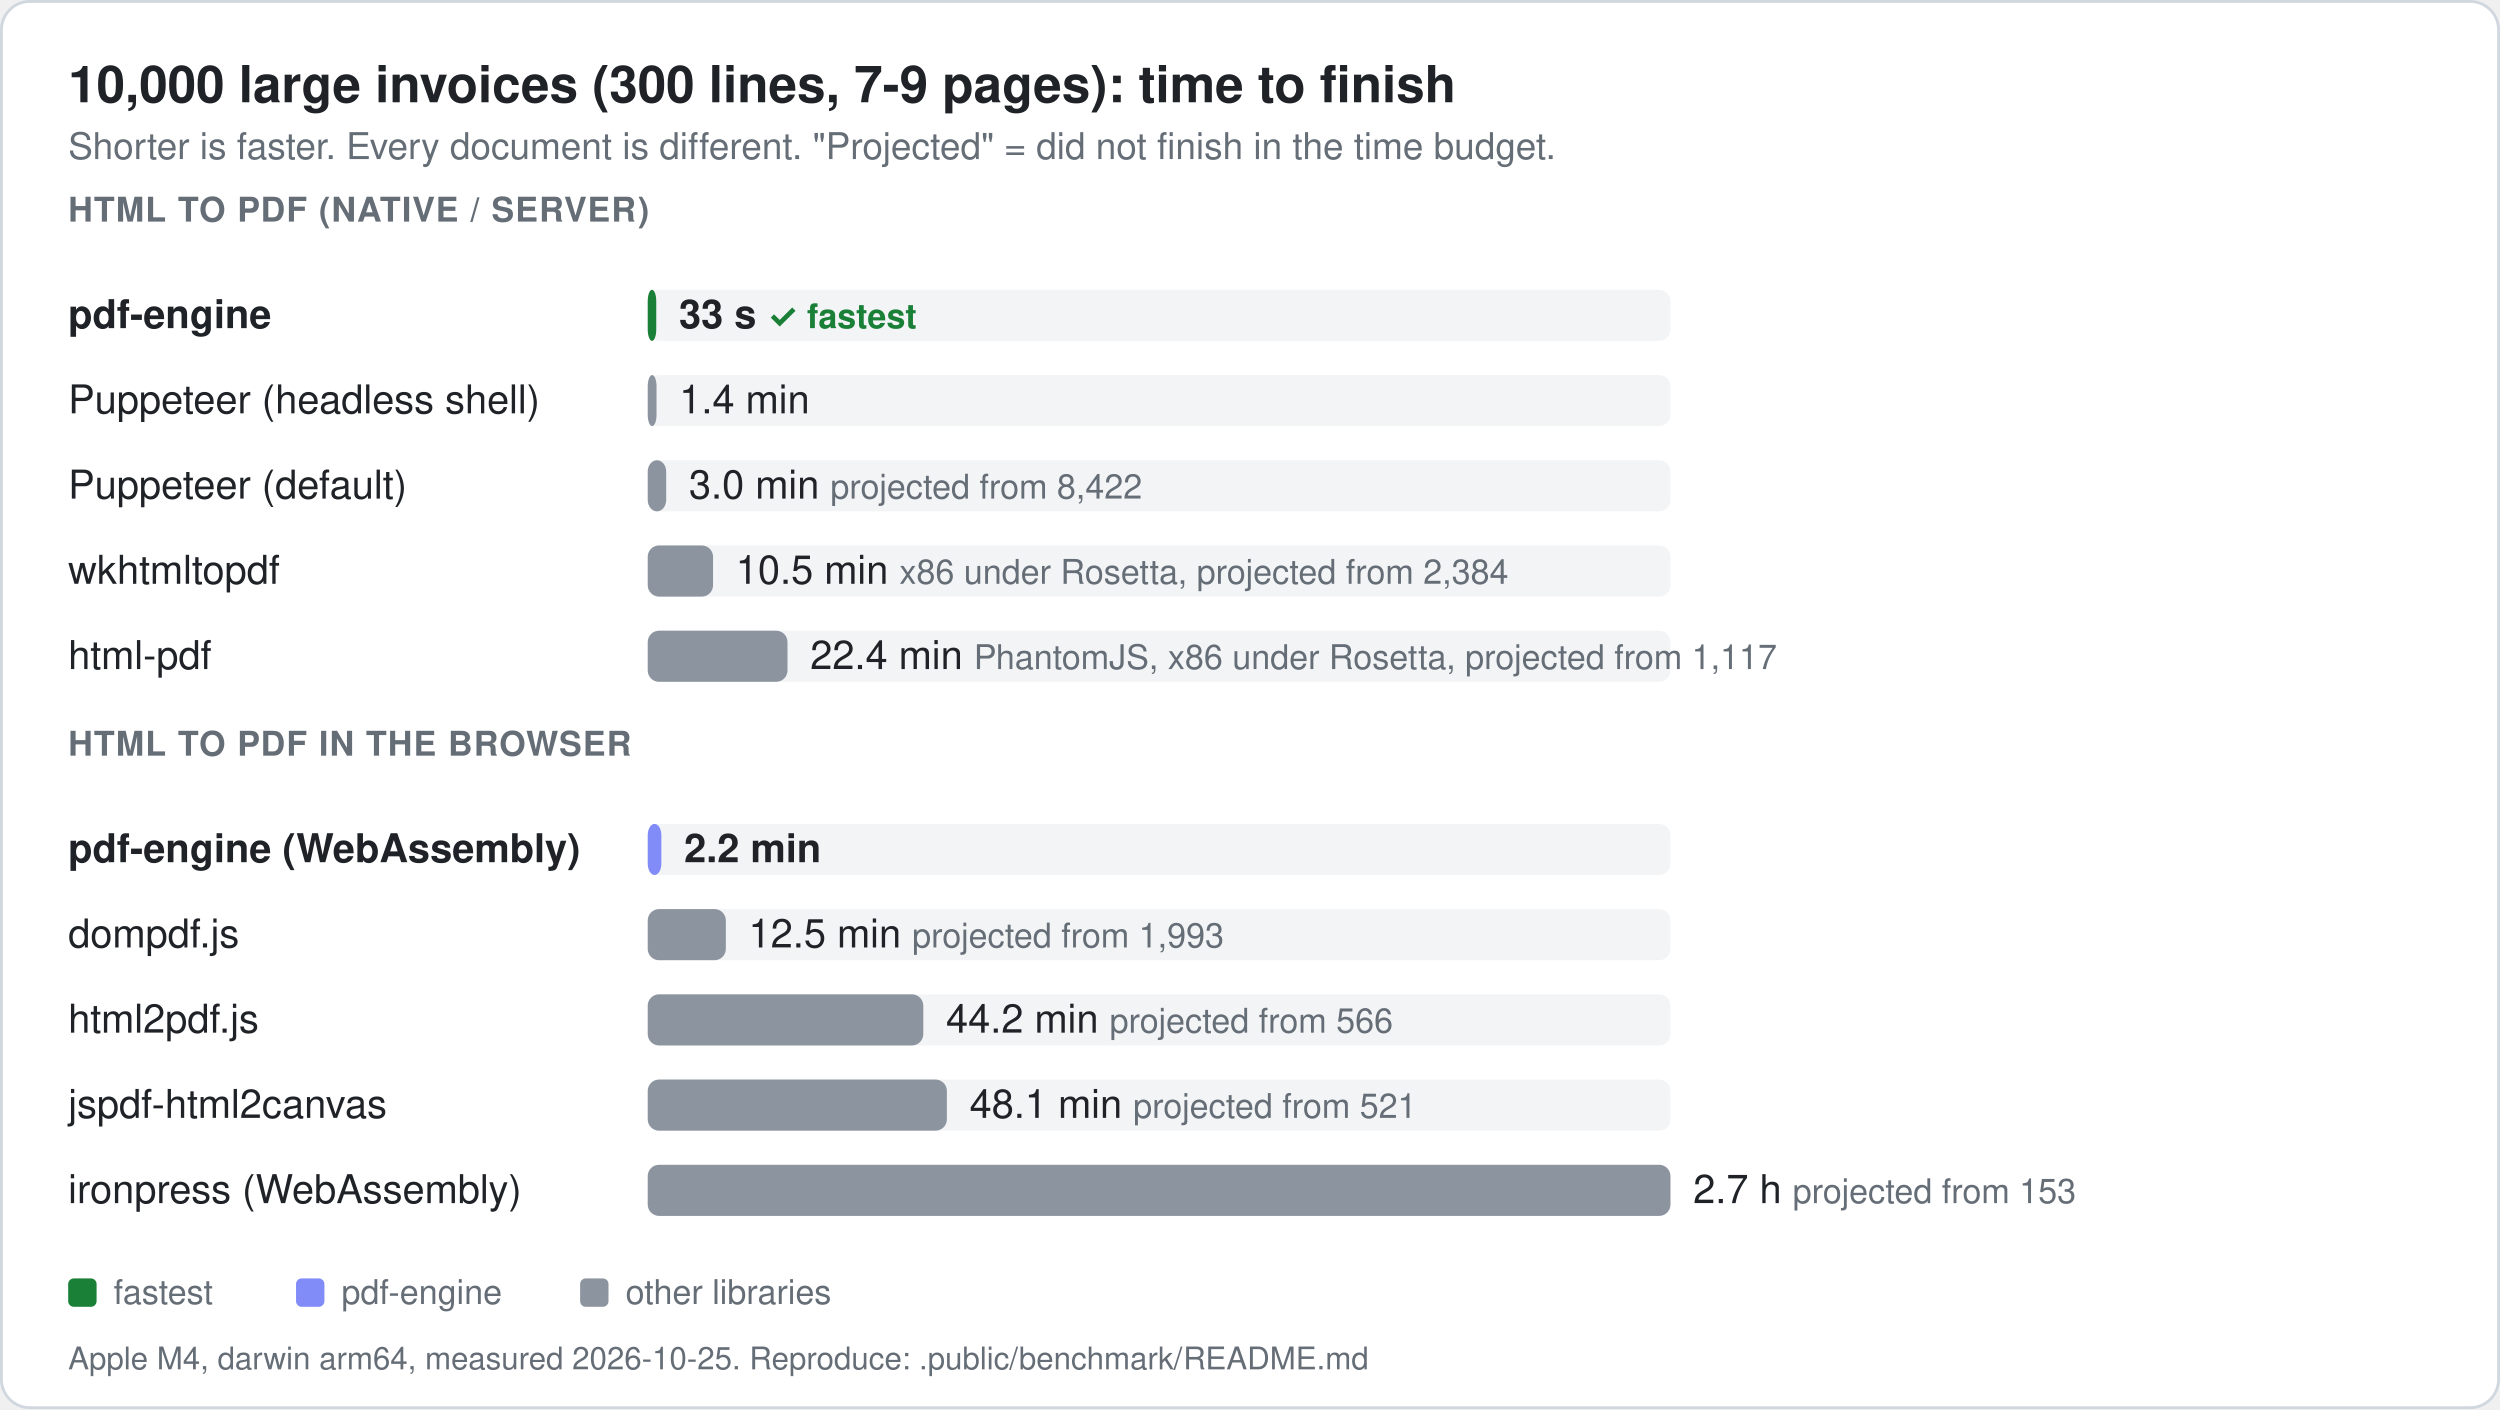
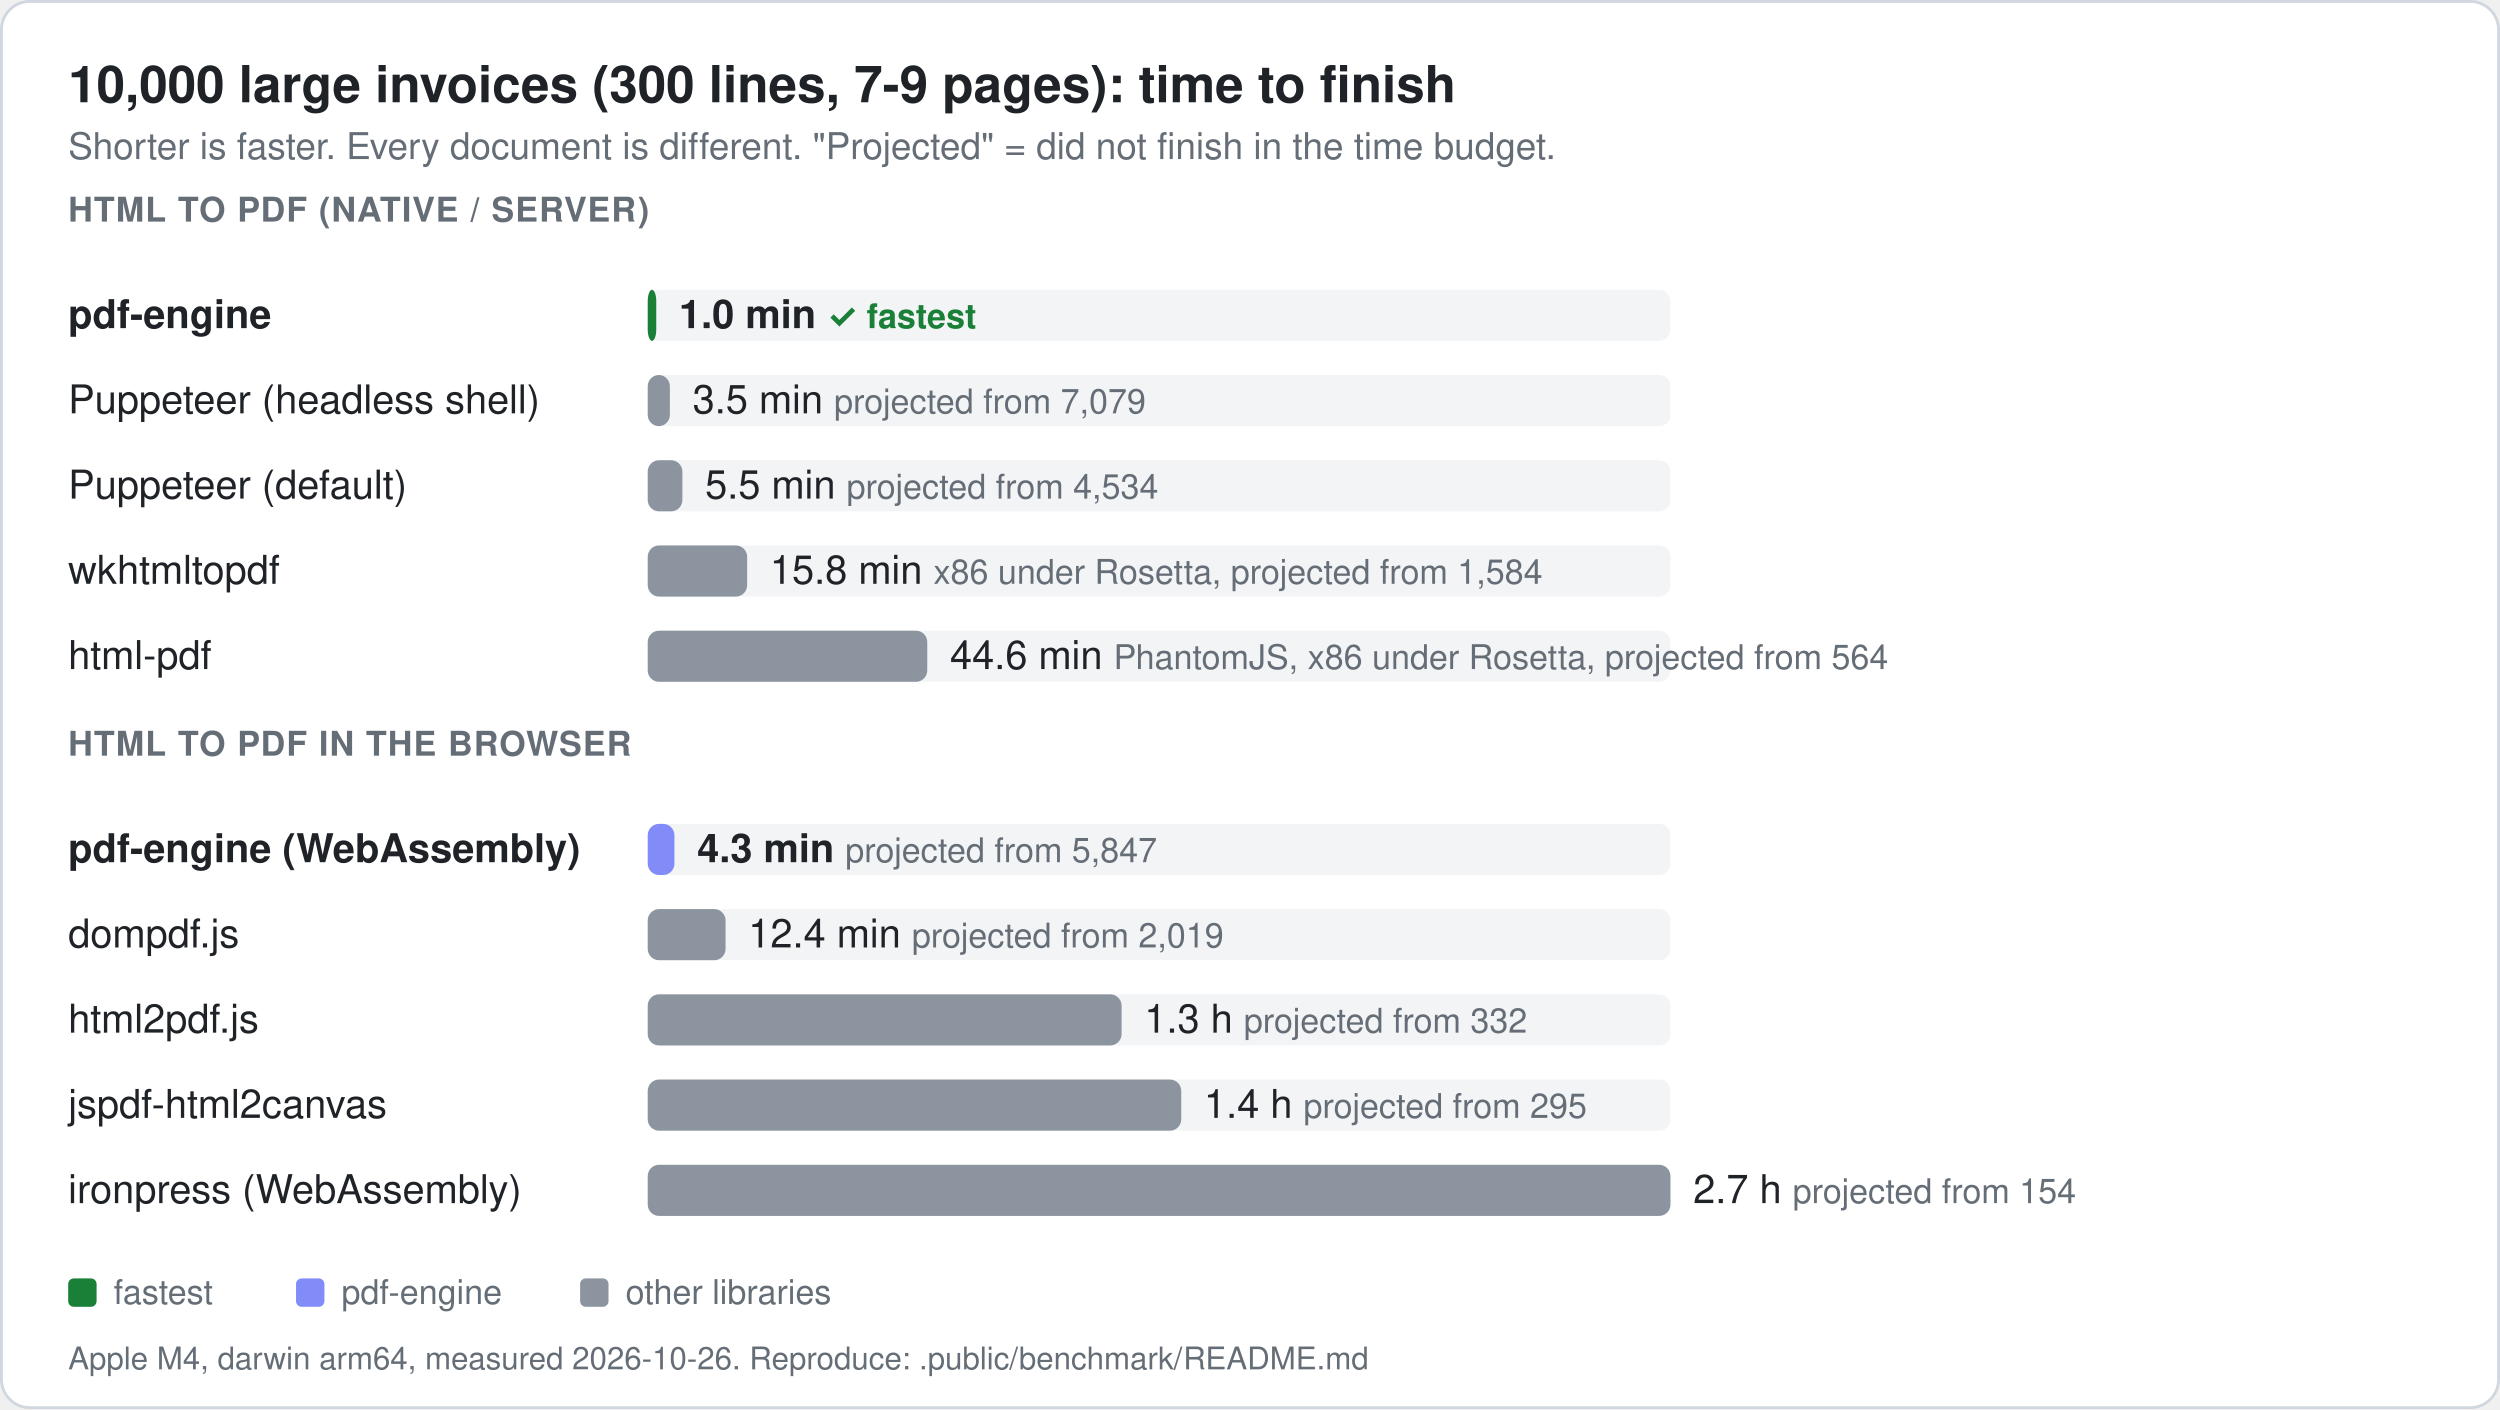
<svg xmlns="http://www.w3.org/2000/svg" width="880" height="496" viewBox="0 0 880 496" role="img" aria-labelledby="t d" font-family="-apple-system, BlinkMacSystemFont, 'Segoe UI', Helvetica, Arial, sans-serif">
  <rect x="0.5" y="0.5" width="879" height="495" rx="10" fill="#ffffff" stroke="#d0d7de" />
  <text x="24" y="36" font-size="18" font-weight="700" fill="#1f2328">10,000 large invoices (300 lines, 7-9 pages): time to finish</text>
  <text x="24" y="56" font-size="13" fill="#656d76">Shorter is faster. Every document is different. "Projected" = did not finish in the time budget.</text>
  <text x="24" y="78" font-size="12" font-weight="600" fill="#656d76" letter-spacing="0.4">HTML TO PDF (NATIVE / SERVER)</text>
  <text x="24" y="115.5" font-size="14" fill="#1f2328" font-weight="700">pdf-engine</text>
  <rect x="228" y="102" width="360" height="18" rx="4" fill="#f3f4f6" />
  <rect x="228" y="102" width="3.0" height="18" rx="4" fill="#1a7f37" />
-   <text x="239.0" y="115.5" font-size="14" fill="#1f2328" font-weight="700">33 s <tspan fill="#1a7f37" font-weight="700" font-size="12">✓ fastest</tspan>
+   <text x="239.0" y="115.5" font-size="14" fill="#1f2328" font-weight="700">1.0 min <tspan fill="#1a7f37" font-weight="700" font-size="12">✓ fastest</tspan>
  </text>
  <text x="24" y="145.5" font-size="14" fill="#1f2328" font-weight="400">Puppeteer (headless shell)</text>
  <rect x="228" y="132" width="360" height="18" rx="4" fill="#f3f4f6" />
-   <rect x="228" y="132" width="3.1" height="18" rx="4" fill="#8c959f" />
-   <text x="239.1" y="145.5" font-size="14" fill="#1f2328" font-weight="500">1.4 min</text>
+   <rect x="228" y="132" width="7.8" height="18" rx="4" fill="#8c959f" />
+   <text x="243.8" y="145.5" font-size="14" fill="#1f2328" font-weight="500">3.5 min <tspan fill="#656d76" font-weight="400" font-size="12">projected from 7,079</tspan>
+   </text>
  <text x="24" y="175.5" font-size="14" fill="#1f2328" font-weight="400">Puppeteer (default)</text>
  <rect x="228" y="162" width="360" height="18" rx="4" fill="#f3f4f6" />
-   <rect x="228" y="162" width="6.5" height="18" rx="4" fill="#8c959f" />
-   <text x="242.5" y="175.5" font-size="14" fill="#1f2328" font-weight="500">3.0 min <tspan fill="#656d76" font-weight="400" font-size="12">projected from 8,422</tspan>
+   <rect x="228" y="162" width="12.2" height="18" rx="4" fill="#8c959f" />
+   <text x="248.2" y="175.5" font-size="14" fill="#1f2328" font-weight="500">5.5 min <tspan fill="#656d76" font-weight="400" font-size="12">projected from 4,534</tspan>
  </text>
  <text x="24" y="205.5" font-size="14" fill="#1f2328" font-weight="400">wkhtmltopdf</text>
  <rect x="228" y="192" width="360" height="18" rx="4" fill="#f3f4f6" />
-   <rect x="228" y="192" width="23.0" height="18" rx="4" fill="#8c959f" />
-   <text x="259.0" y="205.5" font-size="14" fill="#1f2328" font-weight="500">10.5 min <tspan fill="#656d76" font-weight="400" font-size="12">x86 under Rosetta, projected from 2,384</tspan>
+   <rect x="228" y="192" width="35.0" height="18" rx="4" fill="#8c959f" />
+   <text x="271.0" y="205.5" font-size="14" fill="#1f2328" font-weight="500">15.8 min <tspan fill="#656d76" font-weight="400" font-size="12">x86 under Rosetta, projected from 1,584</tspan>
  </text>
  <text x="24" y="235.5" font-size="14" fill="#1f2328" font-weight="400">html-pdf</text>
  <rect x="228" y="222" width="360" height="18" rx="4" fill="#f3f4f6" />
-   <rect x="228" y="222" width="49.2" height="18" rx="4" fill="#8c959f" />
-   <text x="285.2" y="235.5" font-size="14" fill="#1f2328" font-weight="500">22.4 min <tspan fill="#656d76" font-weight="400" font-size="12">PhantomJS, x86 under Rosetta, projected from 1,117</tspan>
+   <rect x="228" y="222" width="98.4" height="18" rx="4" fill="#8c959f" />
+   <text x="334.4" y="235.5" font-size="14" fill="#1f2328" font-weight="500">44.6 min <tspan fill="#656d76" font-weight="400" font-size="12">PhantomJS, x86 under Rosetta, projected from 564</tspan>
  </text>
  <text x="24" y="266" font-size="12" font-weight="600" fill="#656d76" letter-spacing="0.4">HTML TO PDF IN THE BROWSER</text>
  <text x="24" y="303.5" font-size="14" fill="#1f2328" font-weight="700">pdf-engine (WebAssembly)</text>
  <rect x="228" y="290" width="360" height="18" rx="4" fill="#f3f4f6" />
-   <rect x="228" y="290" width="4.8" height="18" rx="4" fill="#818cf8" />
-   <text x="240.8" y="303.5" font-size="14" fill="#1f2328" font-weight="700">2.2 min</text>
+   <rect x="228" y="290" width="9.4" height="18" rx="4" fill="#818cf8" />
+   <text x="245.4" y="303.5" font-size="14" fill="#1f2328" font-weight="700">4.3 min <tspan fill="#656d76" font-weight="400" font-size="12">projected from 5,847</tspan>
+   </text>
  <text x="24" y="333.5" font-size="14" fill="#1f2328" font-weight="400">dompdf.js</text>
  <rect x="228" y="320" width="360" height="18" rx="4" fill="#f3f4f6" />
-   <rect x="228" y="320" width="27.5" height="18" rx="4" fill="#8c959f" />
-   <text x="263.5" y="333.5" font-size="14" fill="#1f2328" font-weight="500">12.5 min <tspan fill="#656d76" font-weight="400" font-size="12">projected from 1,993</tspan>
+   <rect x="228" y="320" width="27.4" height="18" rx="4" fill="#8c959f" />
+   <text x="263.4" y="333.5" font-size="14" fill="#1f2328" font-weight="500">12.4 min <tspan fill="#656d76" font-weight="400" font-size="12">projected from 2,019</tspan>
  </text>
  <text x="24" y="363.5" font-size="14" fill="#1f2328" font-weight="400">html2pdf.js</text>
  <rect x="228" y="350" width="360" height="18" rx="4" fill="#f3f4f6" />
-   <rect x="228" y="350" width="97.0" height="18" rx="4" fill="#8c959f" />
-   <text x="333.0" y="363.5" font-size="14" fill="#1f2328" font-weight="500">44.2 min <tspan fill="#656d76" font-weight="400" font-size="12">projected from 566</tspan>
+   <rect x="228" y="350" width="166.8" height="18" rx="4" fill="#8c959f" />
+   <text x="402.8" y="363.5" font-size="14" fill="#1f2328" font-weight="500">1.3 h <tspan fill="#656d76" font-weight="400" font-size="12">projected from 332</tspan>
  </text>
  <text x="24" y="393.5" font-size="14" fill="#1f2328" font-weight="400">jspdf-html2canvas</text>
  <rect x="228" y="380" width="360" height="18" rx="4" fill="#f3f4f6" />
-   <rect x="228" y="380" width="105.3" height="18" rx="4" fill="#8c959f" />
-   <text x="341.3" y="393.5" font-size="14" fill="#1f2328" font-weight="500">48.1 min <tspan fill="#656d76" font-weight="400" font-size="12">projected from 521</tspan>
+   <rect x="228" y="380" width="187.8" height="18" rx="4" fill="#8c959f" />
+   <text x="423.8" y="393.5" font-size="14" fill="#1f2328" font-weight="500">1.4 h <tspan fill="#656d76" font-weight="400" font-size="12">projected from 295</tspan>
  </text>
  <text x="24" y="423.5" font-size="14" fill="#1f2328" font-weight="400">ironpress (WebAssembly)</text>
  <rect x="228" y="410" width="360" height="18" rx="4" fill="#f3f4f6" />
  <rect x="228" y="410" width="360.0" height="18" rx="4" fill="#8c959f" />
-   <text x="596.0" y="423.5" font-size="14" fill="#1f2328" font-weight="500">2.7 h <tspan fill="#656d76" font-weight="400" font-size="12">projected from 153</tspan>
+   <text x="596.0" y="423.5" font-size="14" fill="#1f2328" font-weight="500">2.7 h <tspan fill="#656d76" font-weight="400" font-size="12">projected from 154</tspan>
  </text>
  <rect x="24" y="450" width="10" height="10" rx="2" fill="#1a7f37" />
  <text x="40" y="459" font-size="12" fill="#656d76">fastest</text>
  <rect x="104.2" y="450" width="10" height="10" rx="2" fill="#818cf8" />
  <text x="120.2" y="459" font-size="12" fill="#656d76">pdf-engine</text>
  <rect x="204.2" y="450" width="10" height="10" rx="2" fill="#8c959f" />
  <text x="220.2" y="459" font-size="12" fill="#656d76">other libraries</text>
-   <text x="24" y="482" font-size="11" fill="#656d76">Apple M4, darwin arm64, measured 2026-10-25. Reproduce: .public/benchmark/README.md</text>
+   <text x="24" y="482" font-size="11" fill="#656d76">Apple M4, darwin arm64, measured 2026-10-26. Reproduce: .public/benchmark/README.md</text>
</svg>
